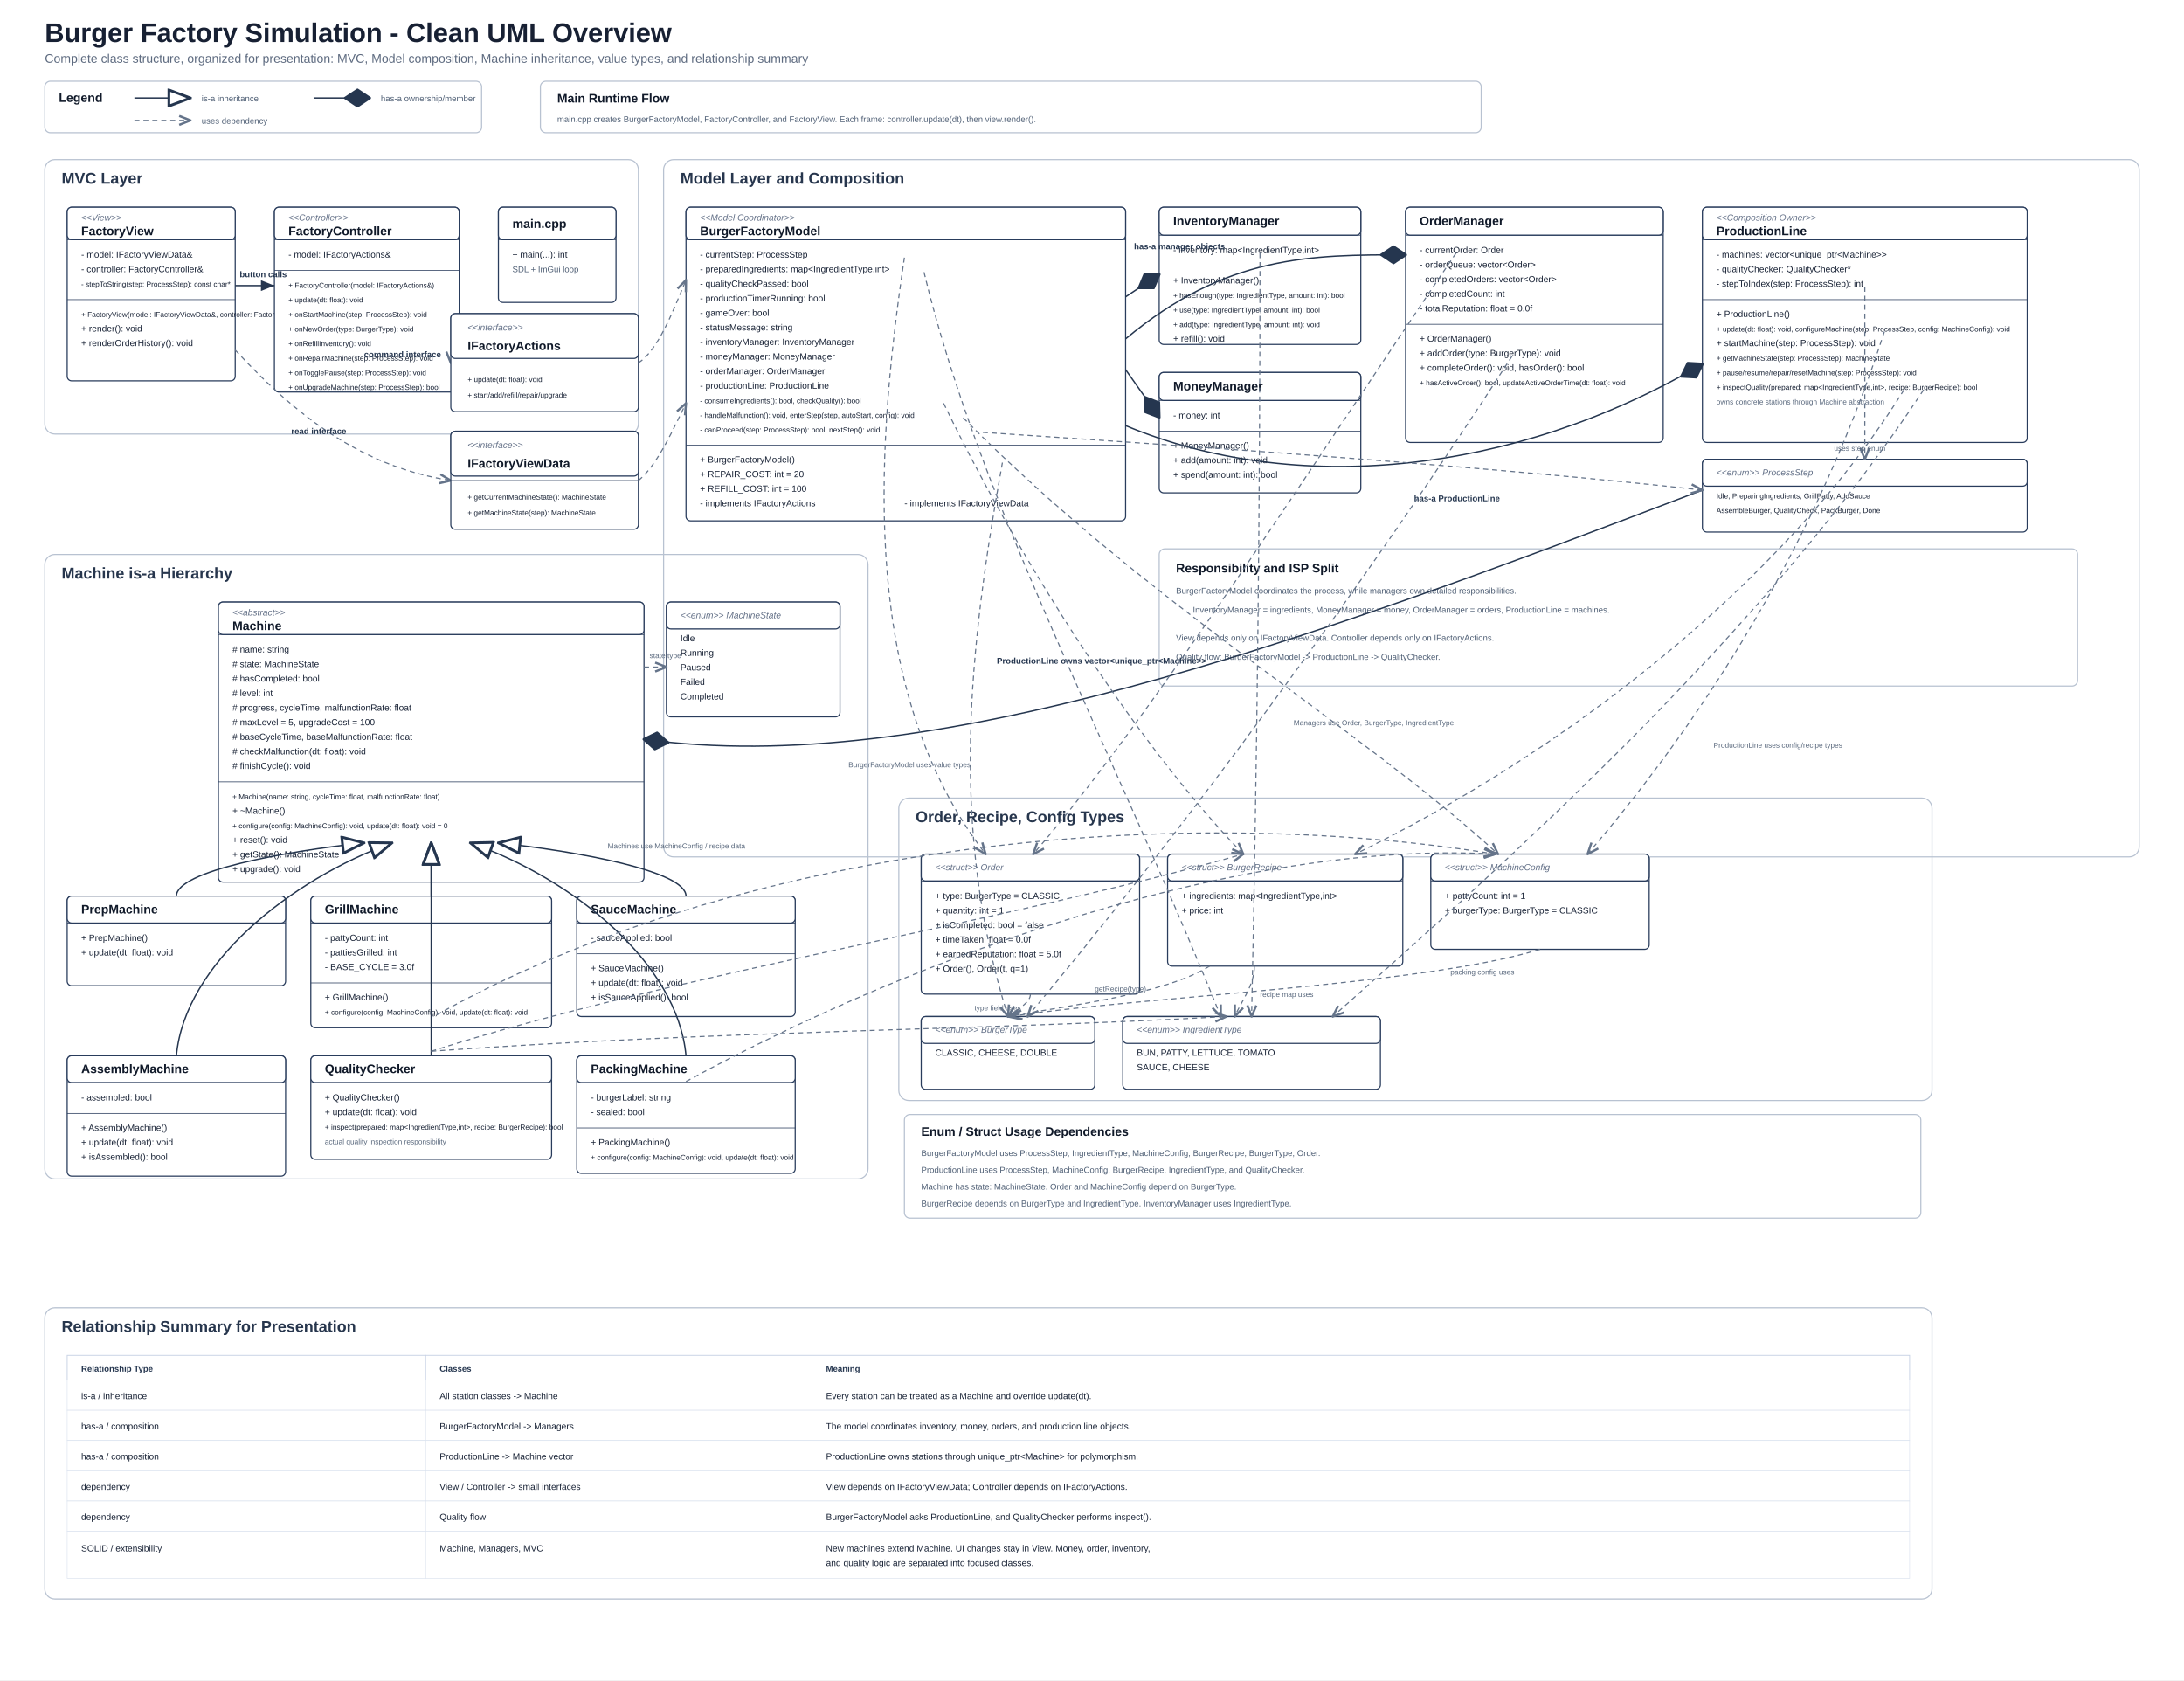
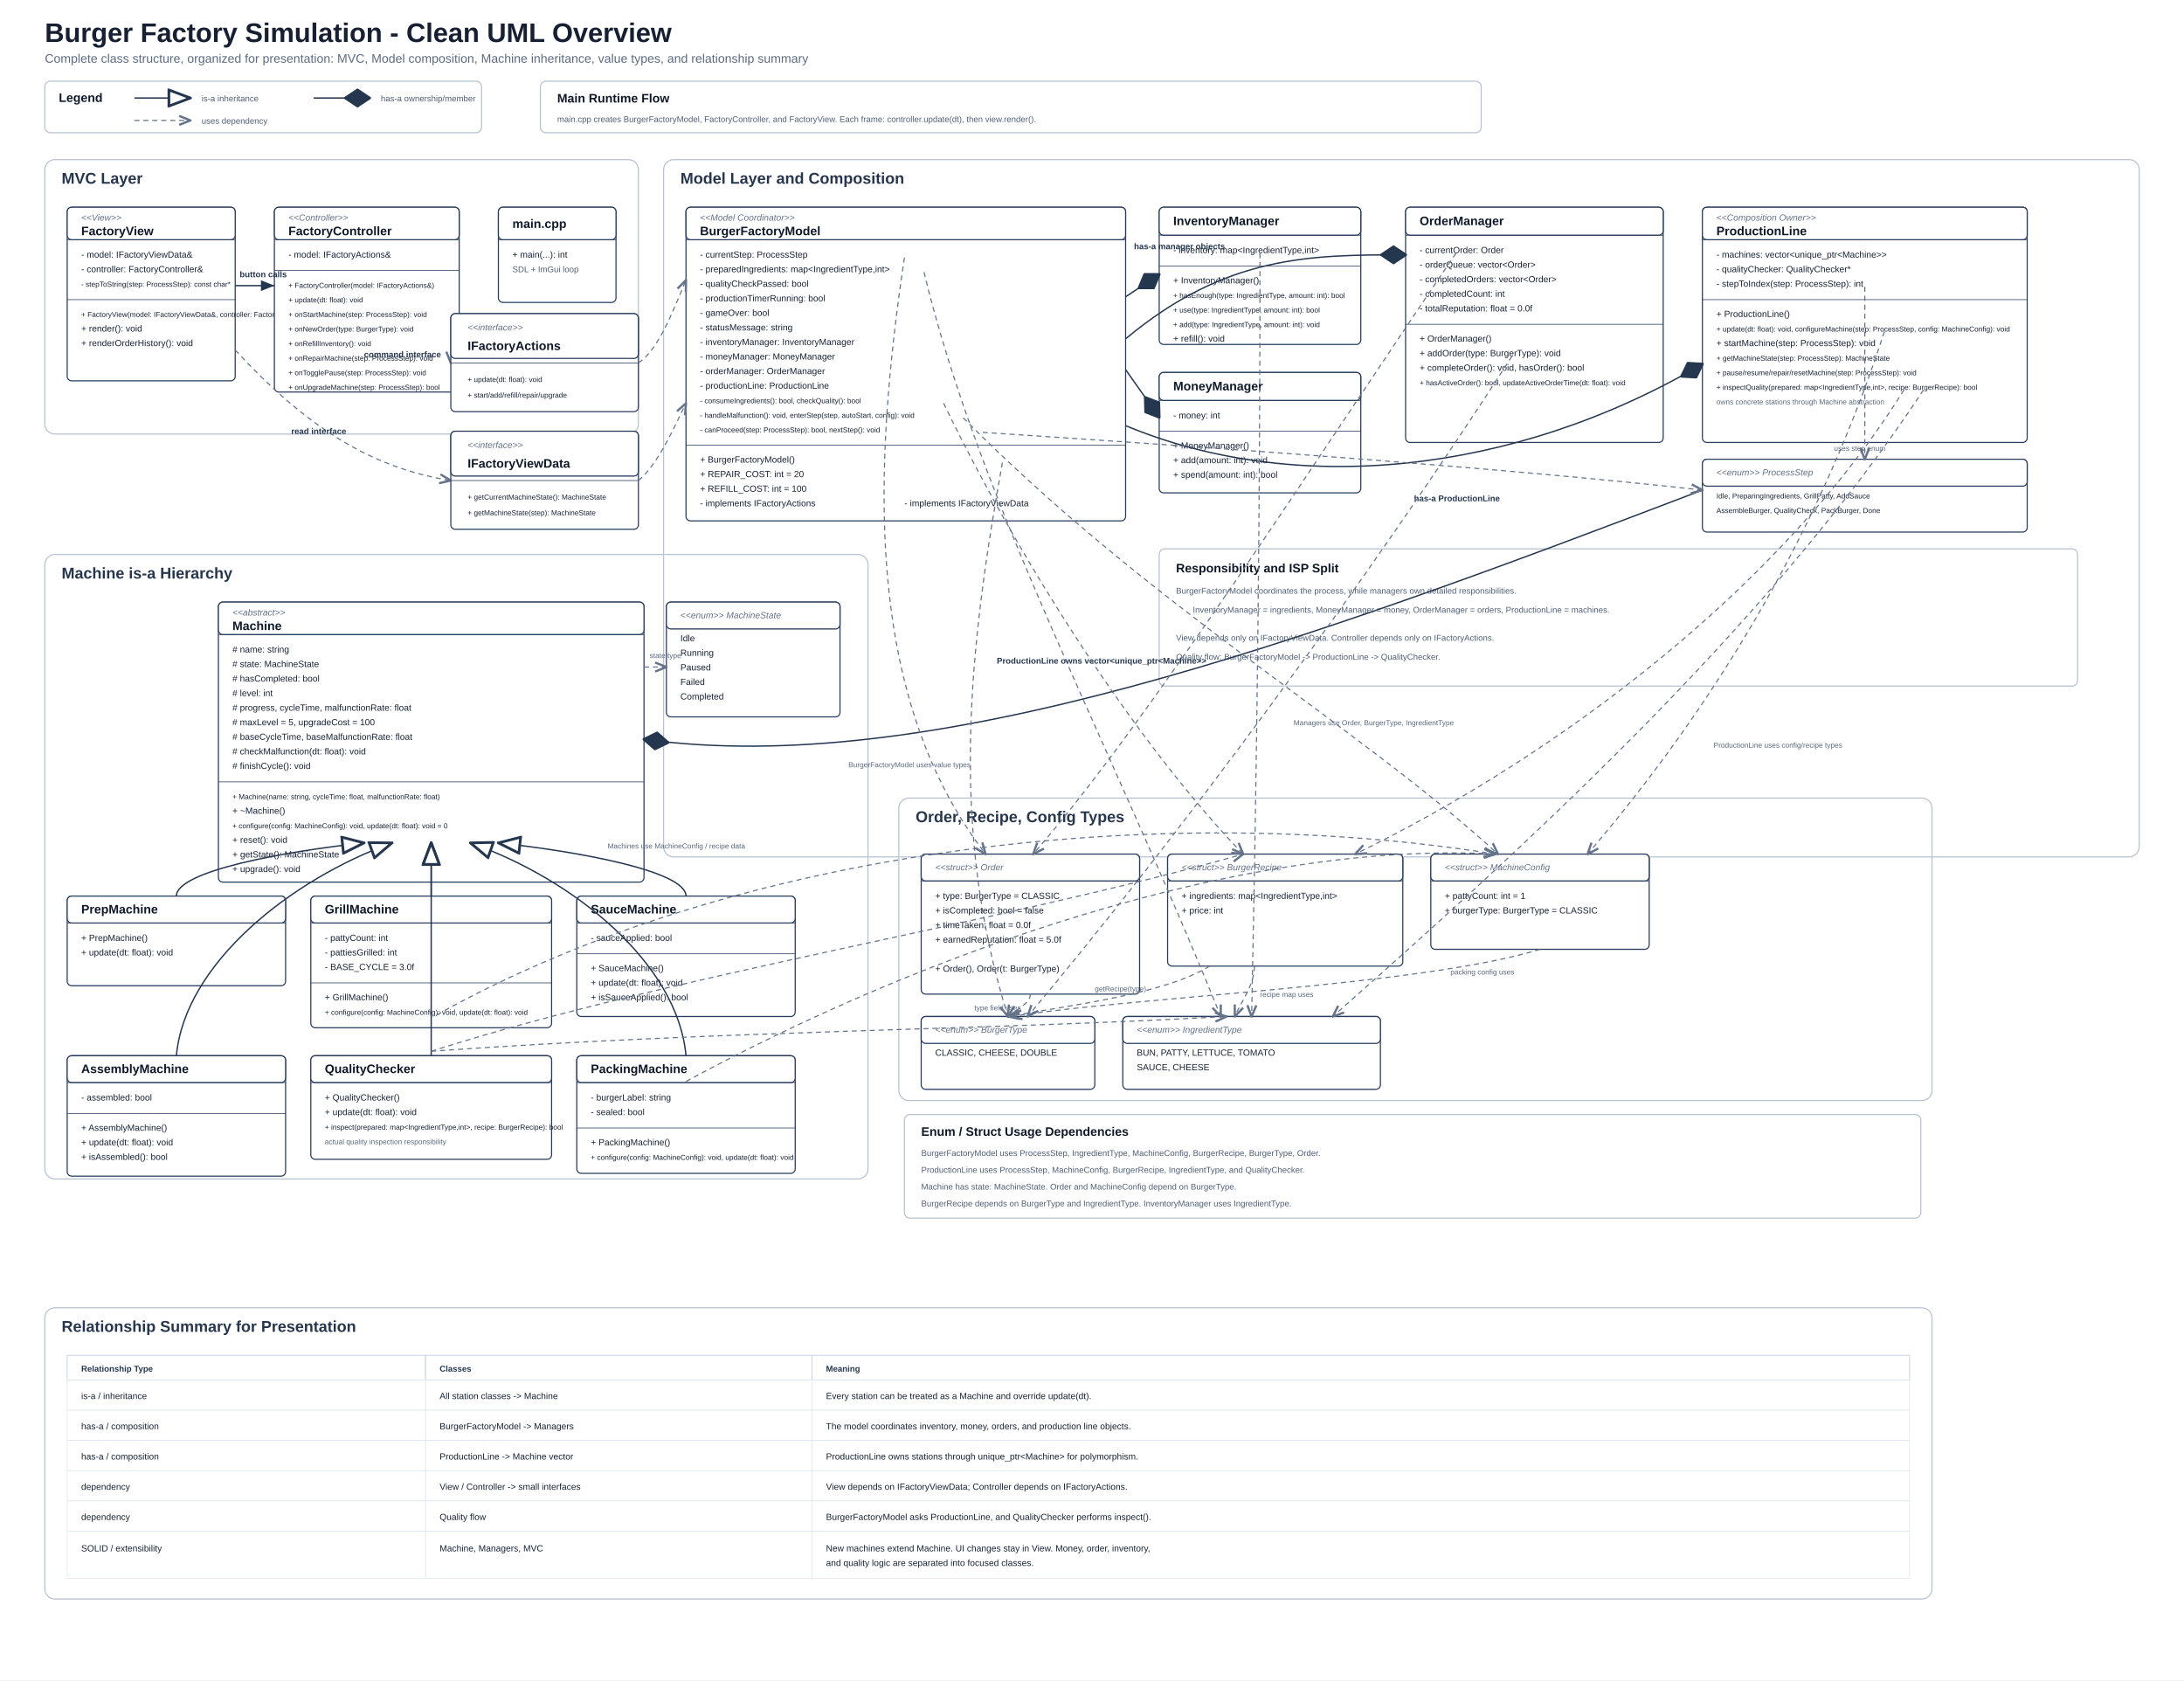
<svg xmlns="http://www.w3.org/2000/svg" width="3900" height="3000" viewBox="0 0 3900 3000">
  <defs>
    <style>
      text { font-family: Arial, Helvetica, sans-serif; fill: #172033; }
      .title { font-size: 48px; font-weight: 700; }
      .subtitle { font-size: 22px; fill: #5d6a7f; }
      .package-title { font-size: 28px; font-weight: 700; fill: #27364d; }
      .class-name { font-size: 22px; font-weight: 700; fill: #101929; }
      .stereo { font-size: 16px; font-style: italic; fill: #637087; }
      .member { font-size: 16px; fill: #182235; }
      .member-tight { font-size: 13px; fill: #182235; }
      .small { font-size: 15px; fill: #4e5e74; }
      .tiny { font-size: 13px; fill: #58677c; }
      .package { fill: none; stroke: #b8c2d1; stroke-width: 2; rx: 18; }
      .package-model { fill: none; }
      .package-machine { fill: none; }
      .package-value { fill: none; }
      .box { fill: #ffffff; stroke: #293c5c; stroke-width: 2; rx: 8; }
      .head { stroke: #293c5c; stroke-width: 2; rx: 8; }
      .head-mvc { fill: #ffffff; }
      .head-model { fill: #ffffff; }
      .head-machine { fill: #ffffff; }
      .head-value { fill: #ffffff; }
      .head-struct { fill: #ffffff; }
      .line { stroke: #293c5c; stroke-width: 1.2; }
      .arrow { stroke: #25364f; stroke-width: 2.4; fill: none; }
      .dep { stroke: #65748a; stroke-width: 2; fill: none; stroke-dasharray: 9 7; }
      .label { font-size: 15px; font-weight: 700; fill: #25364f; }
      .note { fill: #ffffff; stroke: #b8c2d1; stroke-width: 2; rx: 10; }
      .table-head { fill: #ffffff; stroke: #c8d3e5; stroke-width: 1.5; }
      .table-row { fill: #ffffff; stroke: #d9e1ee; stroke-width: 1; }
    </style>
    <marker id="arrow" viewBox="0 0 12 10" refX="11" refY="5" markerWidth="12" markerHeight="10" orient="auto">
      <path d="M 1 1 L 11 5 L 1 9 Z" fill="#25364f" />
    </marker>
    <marker id="depArrow" viewBox="0 0 12 10" refX="11" refY="5" markerWidth="12" markerHeight="10" orient="auto">
      <path d="M 1 1 L 11 5 L 1 9" fill="none" stroke="#65748a" stroke-width="2" />
    </marker>
    <marker id="inherit" viewBox="0 0 18 14" refX="17" refY="7" markerWidth="18" markerHeight="14" orient="auto">
      <path d="M 17 7 L 1 1 L 1 13 Z" fill="#ffffff" stroke="#25364f" stroke-width="2" />
    </marker>
    <marker id="diamond" viewBox="0 0 20 14" refX="19" refY="7" markerWidth="20" markerHeight="14" orient="auto">
      <path d="M 1 7 L 10 1 L 19 7 L 10 13 Z" fill="#25364f" stroke="#25364f" stroke-width="2" />
    </marker>
  </defs>
  <rect x="0" y="0" width="3900" height="3000" fill="#ffffff" />
  <text x="80" y="75" class="title">Burger Factory Simulation - Clean UML Overview</text>
  <text x="80" y="112" class="subtitle">Complete class structure, organized for presentation: MVC, Model composition, Machine inheritance, value types, and relationship summary</text>
  <rect x="80" y="145" width="780" height="92" class="note" />
  <text x="105" y="182" class="class-name">Legend</text>
  <line x1="240" y1="175" x2="340" y2="175" class="arrow" marker-end="url(#inherit)" />
  <text x="360" y="181" class="small">is-a inheritance</text>
  <line x1="560" y1="175" x2="660" y2="175" class="arrow" marker-end="url(#diamond)" />
  <text x="680" y="181" class="small">has-a ownership/member</text>
  <line x1="240" y1="215" x2="340" y2="215" class="dep" marker-end="url(#depArrow)" />
  <text x="360" y="221" class="small">uses dependency</text>
  <rect x="965" y="145" width="1680" height="92" class="note" />
  <text x="995" y="183" class="class-name">Main Runtime Flow</text>
  <text x="995" y="218" class="small">main.cpp creates BurgerFactoryModel, FactoryController, and FactoryView. Each frame: controller.update(dt), then view.render().</text>
  <rect x="80" y="285" width="1060" height="490" class="package" />
  <text x="110" y="328" class="package-title">MVC Layer</text>
  <g id="FactoryView">
    <rect x="120" y="370" width="300" height="310" class="box" />
    <rect x="120" y="370" width="300" height="58" class="head head-mvc" />
    <text x="145" y="394" class="stereo">&lt;&lt;View&gt;&gt;</text>
    <text x="145" y="420" class="class-name">FactoryView</text>
    <line x1="120" y1="428" x2="420" y2="428" class="line" />
    <text x="145" y="460" class="member">- model: IFactoryViewData&amp;</text>
    <text x="145" y="486" class="member">- controller: FactoryController&amp;</text>
    <text x="145" y="512" class="member-tight">- stepToString(step: ProcessStep): const char*</text>
    <line x1="120" y1="535" x2="420" y2="535" class="line" />
    <text x="145" y="566" class="member-tight">+ FactoryView(model: IFactoryViewData&amp;, controller: FactoryController&amp;)</text>
    <text x="145" y="592" class="member">+ render(): void</text>
    <text x="145" y="618" class="member">+ renderOrderHistory(): void</text>
  </g>
  <g id="FactoryController">
    <rect x="490" y="370" width="330" height="330" class="box" />
    <rect x="490" y="370" width="330" height="58" class="head head-mvc" />
    <text x="515" y="394" class="stereo">&lt;&lt;Controller&gt;&gt;</text>
    <text x="515" y="420" class="class-name">FactoryController</text>
    <line x1="490" y1="428" x2="820" y2="428" class="line" />
    <text x="515" y="460" class="member">- model: IFactoryActions&amp;</text>
    <line x1="490" y1="483" x2="820" y2="483" class="line" />
    <text x="515" y="514" class="member-tight">+ FactoryController(model: IFactoryActions&amp;)</text>
    <text x="515" y="540" class="member-tight">+ update(dt: float): void</text>
    <text x="515" y="566" class="member-tight">+ onStartMachine(step: ProcessStep): void</text>
    <text x="515" y="592" class="member-tight">+ onNewOrder(type: BurgerType): void</text>
    <text x="515" y="618" class="member-tight">+ onRefillInventory(): void</text>
    <text x="515" y="644" class="member-tight">+ onRepairMachine(step: ProcessStep): void</text>
    <text x="515" y="670" class="member-tight">+ onTogglePause(step: ProcessStep): void</text>
    <text x="515" y="696" class="member-tight">+ onUpgradeMachine(step: ProcessStep): bool</text>
  </g>
  <g id="MainCpp">
    <rect x="890" y="370" width="210" height="170" class="box" />
    <rect x="890" y="370" width="210" height="58" class="head head-mvc" />
    <text x="915" y="407" class="class-name">main.cpp</text>
    <line x1="890" y1="428" x2="1100" y2="428" class="line" />
    <text x="915" y="460" class="member">+ main(...): int</text>
    <text x="915" y="486" class="small">SDL + ImGui loop</text>
  </g>
  <path d="M 420 510 L 490 510" class="arrow" marker-end="url(#arrow)" />
  <text x="428" y="495" class="label">button calls</text>
  <path d="M 420 625 C 545 760 660 835 805 858" class="dep" marker-end="url(#depArrow)" />
  <text x="520" y="775" class="label">read interface</text>
  <path d="M 820 610 C 835 625 805 635 805 648" class="dep" marker-end="url(#depArrow)" />
  <text x="650" y="638" class="label">command interface</text>
  <g id="FactoryInterfaces">
    <rect x="805" y="560" width="335" height="175" class="box" />
    <rect x="805" y="560" width="335" height="80" class="head head-model" />
    <text x="835" y="590" class="stereo">&lt;&lt;interface&gt;&gt;</text>
    <text x="835" y="625" class="class-name">IFactoryActions</text>
    <line x1="805" y1="648" x2="1140" y2="648" class="line" />
    <text x="835" y="682" class="member-tight">+ update(dt: float): void</text>
    <text x="835" y="710" class="member-tight">+ start/add/refill/repair/upgrade</text>
    <rect x="805" y="770" width="335" height="175" class="box" />
    <rect x="805" y="770" width="335" height="80" class="head head-model" />
    <text x="835" y="800" class="stereo">&lt;&lt;interface&gt;&gt;</text>
    <text x="835" y="835" class="class-name">IFactoryViewData</text>
    <line x1="805" y1="858" x2="1140" y2="858" class="line" />
    <text x="835" y="892" class="member-tight">+ getCurrentMachineState(): MachineState</text>
    <text x="835" y="920" class="member-tight">+ getMachineState(step): MachineState</text>
  </g>
  <rect x="1185" y="285" width="2635" height="1245" class="package package-model" />
  <text x="1215" y="328" class="package-title">Model Layer and Composition</text>
  <g id="BurgerFactoryModel">
    <rect x="1225" y="370" width="785" height="560" class="box" />
    <rect x="1225" y="370" width="785" height="58" class="head head-model" />
    <text x="1250" y="394" class="stereo">&lt;&lt;Model Coordinator&gt;&gt;</text>
    <text x="1250" y="420" class="class-name">BurgerFactoryModel</text>
    <line x1="1225" y1="428" x2="2010" y2="428" class="line" />
    <text x="1250" y="460" class="member">- currentStep: ProcessStep</text>
    <text x="1250" y="486" class="member">- preparedIngredients: map&lt;IngredientType,int&gt;</text>
    <text x="1250" y="512" class="member">- qualityCheckPassed: bool</text>
    <text x="1250" y="538" class="member">- productionTimerRunning: bool</text>
    <text x="1250" y="564" class="member">- gameOver: bool</text>
    <text x="1250" y="590" class="member">- statusMessage: string</text>
    <text x="1250" y="616" class="member">- inventoryManager: InventoryManager</text>
    <text x="1250" y="642" class="member">- moneyManager: MoneyManager</text>
    <text x="1250" y="668" class="member">- orderManager: OrderManager</text>
    <text x="1250" y="694" class="member">- productionLine: ProductionLine</text>
    <text x="1250" y="720" class="member-tight">- consumeIngredients(): bool, checkQuality(): bool</text>
    <text x="1250" y="746" class="member-tight">- handleMalfunction(): void, enterStep(step, autoStart, config): void</text>
    <text x="1250" y="772" class="member-tight">- canProceed(step: ProcessStep): bool, nextStep(): void</text>
    <line x1="1225" y1="795" x2="2010" y2="795" class="line" />
    <text x="1250" y="826" class="member">+ BurgerFactoryModel()</text>
    <text x="1250" y="852" class="member">+ REPAIR_COST: int = 20</text>
    <text x="1250" y="878" class="member">+ REFILL_COST: int = 100</text>
    <text x="1250" y="904" class="member">- implements IFactoryActions</text>
    <text x="1615" y="904" class="member">- implements IFactoryViewData</text>
  </g>
  <path d="M 1140 648 C 1175 625 1200 560 1225 500" class="dep" marker-end="url(#depArrow)" />
  <path d="M 1140 858 C 1175 830 1205 760 1225 720" class="dep" marker-end="url(#depArrow)" />
  <g id="Managers">
    <rect x="2070" y="370" width="360" height="245" class="box" />
    <rect x="2070" y="370" width="360" height="50" class="head head-model" />
    <text x="2095" y="402" class="class-name">InventoryManager</text>
    <line x1="2070" y1="420" x2="2430" y2="420" class="line" />
    <text x="2095" y="452" class="member">- inventory: map&lt;IngredientType,int&gt;</text>
    <line x1="2070" y1="475" x2="2430" y2="475" class="line" />
    <text x="2095" y="506" class="member">+ InventoryManager()</text>
    <text x="2095" y="532" class="member-tight">+ hasEnough(type: IngredientType, amount: int): bool</text>
    <text x="2095" y="558" class="member-tight">+ use(type: IngredientType, amount: int): bool</text>
    <text x="2095" y="584" class="member-tight">+ add(type: IngredientType, amount: int): void</text>
    <text x="2095" y="610" class="member">+ refill(): void</text>
    <rect x="2070" y="665" width="360" height="215" class="box" />
    <rect x="2070" y="665" width="360" height="50" class="head head-model" />
    <text x="2095" y="697" class="class-name">MoneyManager</text>
    <line x1="2070" y1="715" x2="2430" y2="715" class="line" />
    <text x="2095" y="747" class="member">- money: int</text>
    <line x1="2070" y1="770" x2="2430" y2="770" class="line" />
    <text x="2095" y="801" class="member">+ MoneyManager()</text>
    <text x="2095" y="827" class="member">+ add(amount: int): void</text>
    <text x="2095" y="853" class="member">+ spend(amount: int): bool</text>
  </g>
  <g id="OrderManager">
    <rect x="2510" y="370" width="460" height="420" class="box" />
    <rect x="2510" y="370" width="460" height="50" class="head head-model" />
    <text x="2535" y="402" class="class-name">OrderManager</text>
    <line x1="2510" y1="420" x2="2970" y2="420" class="line" />
    <text x="2535" y="452" class="member">- currentOrder: Order</text>
    <text x="2535" y="478" class="member">- orderQueue: vector&lt;Order&gt;</text>
    <text x="2535" y="504" class="member">- completedOrders: vector&lt;Order&gt;</text>
    <text x="2535" y="530" class="member">- completedCount: int</text>
    <text x="2535" y="556" class="member">- totalReputation: float = 0.0f</text>
    <line x1="2510" y1="579" x2="2970" y2="579" class="line" />
    <text x="2535" y="610" class="member">+ OrderManager()</text>
    <text x="2535" y="636" class="member">+ addOrder(type: BurgerType): void</text>
    <text x="2535" y="662" class="member">+ completeOrder(): void, hasOrder(): bool</text>
    <text x="2535" y="688" class="member-tight">+ hasActiveOrder(): bool, updateActiveOrderTime(dt: float): void</text>
  </g>
  <g id="ProductionLine">
    <rect x="3040" y="370" width="580" height="420" class="box" />
    <rect x="3040" y="370" width="580" height="58" class="head head-model" />
    <text x="3065" y="394" class="stereo">&lt;&lt;Composition Owner&gt;&gt;</text>
    <text x="3065" y="420" class="class-name">ProductionLine</text>
    <line x1="3040" y1="428" x2="3620" y2="428" class="line" />
    <text x="3065" y="460" class="member">- machines: vector&lt;unique_ptr&lt;Machine&gt;&gt;</text>
    <text x="3065" y="486" class="member">- qualityChecker: QualityChecker*</text>
    <text x="3065" y="512" class="member">- stepToIndex(step: ProcessStep): int</text>
    <line x1="3040" y1="535" x2="3620" y2="535" class="line" />
    <text x="3065" y="566" class="member">+ ProductionLine()</text>
    <text x="3065" y="592" class="member-tight">+ update(dt: float): void, configureMachine(step: ProcessStep, config: MachineConfig): void</text>
    <text x="3065" y="618" class="member">+ startMachine(step: ProcessStep): void</text>
    <text x="3065" y="644" class="member-tight">+ getMachineState(step: ProcessStep): MachineState</text>
    <text x="3065" y="670" class="member-tight">+ pause/resume/repair/resetMachine(step: ProcessStep): void</text>
    <text x="3065" y="696" class="member-tight">+ inspectQuality(prepared: map&lt;IngredientType,int&gt;, recipe: BurgerRecipe): bool</text>
    <text x="3065" y="722" class="tiny">owns concrete stations through Machine abstraction</text>
  </g>
  <g id="ProcessStepNearProductionLine">
    <rect x="3040" y="820" width="580" height="130" class="box" />
    <rect x="3040" y="820" width="580" height="48" class="head head-value" />
    <text x="3065" y="849" class="stereo">&lt;&lt;enum&gt;&gt; ProcessStep</text>
    <text x="3065" y="890" class="member-tight">Idle, PreparingIngredients, GrillPatty, AddSauce</text>
    <text x="3065" y="916" class="member-tight">AssembleBurger, QualityCheck, PackBurger, Done</text>
  </g>
  <path d="M 2010 530 L 2070 490" class="arrow" marker-end="url(#diamond)" />
  <path d="M 2010 660 L 2070 745" class="arrow" marker-end="url(#diamond)" />
  <path d="M 2010 605 C 2190 455 2340 455 2510 455" class="arrow" marker-end="url(#diamond)" />
  <path d="M 2010 760 C 2310 885 2700 850 3040 650" class="arrow" marker-end="url(#diamond)" />
  <text x="2025" y="445" class="label">has-a manager objects</text>
  <text x="2525" y="895" class="label">has-a ProductionLine</text>
  <rect x="2070" y="980" width="1640" height="245" class="note" />
  <text x="2100" y="1022" class="class-name">Responsibility and ISP Split</text>
  <text x="2100" y="1060" class="small">BurgerFactoryModel coordinates the process, while managers own detailed responsibilities.</text>
  <text x="2130" y="1094" class="small">InventoryManager = ingredients, MoneyManager = money, OrderManager = orders, ProductionLine = machines.</text>
  <text x="2100" y="1144" class="small">View depends only on IFactoryViewData. Controller depends only on IFactoryActions.</text>
  <text x="2100" y="1178" class="small">Quality flow: BurgerFactoryModel -&gt; ProductionLine -&gt; QualityChecker.</text>
  <g id="MachineHierarchyGroup" transform="translate(0,140)">
    <rect x="80" y="850" width="1470" height="1115" class="package package-machine" />
    <text x="110" y="893" class="package-title">Machine is-a Hierarchy</text>
    <g id="Machine">
      <rect x="390" y="935" width="760" height="500" class="box" />
      <rect x="390" y="935" width="760" height="58" class="head head-machine" />
      <text x="415" y="959" class="stereo">&lt;&lt;abstract&gt;&gt;</text>
      <text x="415" y="985" class="class-name">Machine</text>
      <line x1="390" y1="993" x2="1150" y2="993" class="line" />
      <text x="415" y="1025" class="member"># name: string</text>
      <text x="415" y="1051" class="member"># state: MachineState</text>
      <text x="415" y="1077" class="member"># hasCompleted: bool</text>
      <text x="415" y="1103" class="member"># level: int</text>
      <text x="415" y="1129" class="member"># progress, cycleTime, malfunctionRate: float</text>
      <text x="415" y="1155" class="member"># maxLevel = 5, upgradeCost = 100</text>
      <text x="415" y="1181" class="member"># baseCycleTime, baseMalfunctionRate: float</text>
      <text x="415" y="1207" class="member"># checkMalfunction(dt: float): void</text>
      <text x="415" y="1233" class="member"># finishCycle(): void</text>
      <line x1="390" y1="1256" x2="1150" y2="1256" class="line" />
      <text x="415" y="1287" class="member-tight">+ Machine(name: string, cycleTime: float, malfunctionRate: float)</text>
      <text x="415" y="1313" class="member">+ ~Machine()</text>
      <text x="415" y="1339" class="member-tight">+ configure(config: MachineConfig): void, update(dt: float): void = 0</text>
      <text x="415" y="1365" class="member">+ reset(): void</text>
      <text x="415" y="1391" class="member">+ getState(): MachineState</text>
      <text x="415" y="1417" class="member">+ upgrade(): void</text>
    </g>
    <g id="MachineStateNearMachine">
      <rect x="1190" y="935" width="310" height="205" class="box" />
      <rect x="1190" y="935" width="310" height="48" class="head head-value" />
      <text x="1215" y="964" class="stereo">&lt;&lt;enum&gt;&gt; MachineState</text>
      <text x="1215" y="1005" class="member">Idle</text>
      <text x="1215" y="1031" class="member">Running</text>
      <text x="1215" y="1057" class="member">Paused</text>
      <text x="1215" y="1083" class="member">Failed</text>
      <text x="1215" y="1109" class="member">Completed</text>
    </g>
    <path d="M 1150 1051 L 1190 1051" class="dep" marker-end="url(#depArrow)" />
    <text x="1160" y="1035" class="tiny">state type</text>
    <g id="MachineChildren">
      <rect x="120" y="1460" width="390" height="160" class="box" />
      <rect x="120" y="1460" width="390" height="48" class="head head-machine" />
      <text x="145" y="1491" class="class-name">PrepMachine</text>
      <line x1="120" y1="1508" x2="510" y2="1508" class="line" />
      <text x="145" y="1540" class="member">+ PrepMachine()</text>
      <text x="145" y="1566" class="member">+ update(dt: float): void</text>
      <rect x="555" y="1460" width="430" height="235" class="box" />
      <rect x="555" y="1460" width="430" height="48" class="head head-machine" />
      <text x="580" y="1491" class="class-name">GrillMachine</text>
      <line x1="555" y1="1508" x2="985" y2="1508" class="line" />
      <text x="580" y="1540" class="member">- pattyCount: int</text>
      <text x="580" y="1566" class="member">- pattiesGrilled: int</text>
      <text x="580" y="1592" class="member">- BASE_CYCLE = 3.0f</text>
      <line x1="555" y1="1615" x2="985" y2="1615" class="line" />
      <text x="580" y="1646" class="member">+ GrillMachine()</text>
      <text x="580" y="1672" class="member-tight">+ configure(config: MachineConfig): void, update(dt: float): void</text>
      <rect x="1030" y="1460" width="390" height="215" class="box" />
      <rect x="1030" y="1460" width="390" height="48" class="head head-machine" />
      <text x="1055" y="1491" class="class-name">SauceMachine</text>
      <line x1="1030" y1="1508" x2="1420" y2="1508" class="line" />
      <text x="1055" y="1540" class="member">- sauceApplied: bool</text>
      <line x1="1030" y1="1563" x2="1420" y2="1563" class="line" />
      <text x="1055" y="1594" class="member">+ SauceMachine()</text>
      <text x="1055" y="1620" class="member">+ update(dt: float): void</text>
      <text x="1055" y="1646" class="member">+ isSauceApplied(): bool</text>
      <rect x="120" y="1745" width="390" height="215" class="box" />
      <rect x="120" y="1745" width="390" height="48" class="head head-machine" />
      <text x="145" y="1776" class="class-name">AssemblyMachine</text>
      <line x1="120" y1="1793" x2="510" y2="1793" class="line" />
      <text x="145" y="1825" class="member">- assembled: bool</text>
      <line x1="120" y1="1848" x2="510" y2="1848" class="line" />
      <text x="145" y="1879" class="member">+ AssemblyMachine()</text>
      <text x="145" y="1905" class="member">+ update(dt: float): void</text>
      <text x="145" y="1931" class="member">+ isAssembled(): bool</text>
      <rect x="555" y="1745" width="430" height="185" class="box" />
      <rect x="555" y="1745" width="430" height="48" class="head head-machine" />
      <text x="580" y="1776" class="class-name">QualityChecker</text>
      <line x1="555" y1="1793" x2="985" y2="1793" class="line" />
      <text x="580" y="1825" class="member">+ QualityChecker()</text>
      <text x="580" y="1851" class="member">+ update(dt: float): void</text>
      <text x="580" y="1877" class="member-tight">+ inspect(prepared: map&lt;IngredientType,int&gt;, recipe: BurgerRecipe): bool</text>
      <text x="580" y="1903" class="tiny">actual quality inspection responsibility</text>
      <rect x="1030" y="1745" width="390" height="210" class="box" />
      <rect x="1030" y="1745" width="390" height="48" class="head head-machine" />
      <text x="1055" y="1776" class="class-name">PackingMachine</text>
      <line x1="1030" y1="1793" x2="1420" y2="1793" class="line" />
      <text x="1055" y="1825" class="member">- burgerLabel: string</text>
      <text x="1055" y="1851" class="member">- sealed: bool</text>
      <line x1="1030" y1="1874" x2="1420" y2="1874" class="line" />
      <text x="1055" y="1905" class="member">+ PackingMachine()</text>
      <text x="1055" y="1931" class="member-tight">+ configure(config: MachineConfig): void, update(dt: float): void</text>
    </g>
    <path d="M 315 1460 C 315 1415 510 1380 650 1365" class="arrow" marker-end="url(#inherit)" />
    <path d="M 770 1460 C 770 1425 770 1400 770 1365" class="arrow" marker-end="url(#inherit)" />
    <path d="M 1225 1460 C 1225 1415 1030 1380 890 1365" class="arrow" marker-end="url(#inherit)" />
    <path d="M 315 1745 C 330 1580 520 1430 700 1365" class="arrow" marker-end="url(#inherit)" />
    <path d="M 770 1745 C 770 1605 770 1500 770 1365" class="arrow" marker-end="url(#inherit)" />
    <path d="M 1225 1745 C 1210 1580 1025 1430 840 1365" class="arrow" marker-end="url(#inherit)" />
    <path d="M 3040 735 C 2320 1010 1660 1250 1150 1180" class="arrow" marker-end="url(#diamond)" />
    <text x="1780" y="1045" class="label">ProductionLine owns vector&lt;unique_ptr&lt;Machine&gt;&gt;</text>
  </g>
  <rect x="1605" y="1425" width="1845" height="540" class="package package-value" />
  <text x="1635" y="1468" class="package-title">Order, Recipe, Config Types</text>
  <g id="Structs">
    <rect x="1645" y="1525" width="390" height="250" class="box" />
    <rect x="1645" y="1525" width="390" height="48" class="head head-struct" />
    <text x="1670" y="1554" class="stereo">&lt;&lt;struct&gt;&gt; Order</text>
    <line x1="1645" y1="1573" x2="2035" y2="1573" class="line" />
    <text x="1670" y="1605" class="member">+ type: BurgerType = CLASSIC</text>
-     <text x="1670" y="1631" class="member">+ quantity: int = 1</text>
-     <text x="1670" y="1657" class="member">+ isCompleted: bool = false</text>
-     <text x="1670" y="1683" class="member">+ timeTaken: float = 0.0f</text>
-     <text x="1670" y="1709" class="member">+ earnedReputation: float = 5.0f</text>
-     <text x="1670" y="1735" class="member">+ Order(), Order(t, q=1)</text>
+     <text x="1670" y="1631" class="member">+ isCompleted: bool = false</text>
+     <text x="1670" y="1657" class="member">+ timeTaken: float = 0.0f</text>
+     <text x="1670" y="1683" class="member">+ earnedReputation: float = 5.0f</text>
+     <text x="1670" y="1735" class="member">+ Order(), Order(t: BurgerType)</text>
    <rect x="2085" y="1525" width="420" height="200" class="box" />
    <rect x="2085" y="1525" width="420" height="48" class="head head-struct" />
    <text x="2110" y="1554" class="stereo">&lt;&lt;struct&gt;&gt; BurgerRecipe</text>
    <line x1="2085" y1="1573" x2="2505" y2="1573" class="line" />
    <text x="2110" y="1605" class="member">+ ingredients: map&lt;IngredientType,int&gt;</text>
    <text x="2110" y="1631" class="member">+ price: int</text>
    <rect x="2555" y="1525" width="390" height="170" class="box" />
    <rect x="2555" y="1525" width="390" height="48" class="head head-struct" />
    <text x="2580" y="1554" class="stereo">&lt;&lt;struct&gt;&gt; MachineConfig</text>
    <line x1="2555" y1="1573" x2="2945" y2="1573" class="line" />
    <text x="2580" y="1605" class="member">+ pattyCount: int = 1</text>
    <text x="2580" y="1631" class="member">+ burgerType: BurgerType = CLASSIC</text>
  </g>
  <g id="Enums">
    <rect x="1645" y="1815" width="310" height="130" class="box" />
    <rect x="1645" y="1815" width="310" height="48" class="head head-value" />
    <text x="1670" y="1844" class="stereo">&lt;&lt;enum&gt;&gt; BurgerType</text>
    <text x="1670" y="1885" class="member">CLASSIC, CHEESE, DOUBLE</text>
    <rect x="2005" y="1815" width="460" height="130" class="box" />
    <rect x="2005" y="1815" width="460" height="48" class="head head-value" />
    <text x="2030" y="1844" class="stereo">&lt;&lt;enum&gt;&gt; IngredientType</text>
    <text x="2030" y="1885" class="member">BUN, PATTY, LETTUCE, TOMATO</text>
    <text x="2030" y="1911" class="member">SAUCE, CHEESE</text>
  </g>
  <path d="M 1840 1775 C 1840 1790 1820 1800 1800 1815" class="dep" marker-end="url(#depArrow)" />
  <text x="1740" y="1804" class="tiny">type field uses</text>
  <path d="M 2240 1725 C 2240 1760 2215 1790 2205 1815" class="dep" marker-end="url(#depArrow)" />
  <text x="2250" y="1780" class="tiny">recipe map uses</text>
  <path d="M 2160 1725 C 2080 1775 1910 1795 1800 1815" class="dep" marker-end="url(#depArrow)" />
  <text x="1955" y="1770" class="tiny">getRecipe(type)</text>
  <path d="M 2750 1695 C 2540 1760 2025 1780 1805 1815" class="dep" marker-end="url(#depArrow)" />
  <text x="2590" y="1740" class="tiny">packing config uses</text>
  <g id="EnumStructDependencyLines">
    <path d="M 1615 460 C 1560 830 1540 1240 1760 1525" class="dep" marker-end="url(#depArrow)" />
    <path d="M 1650 486 C 1750 900 1980 1320 2180 1815" class="dep" marker-end="url(#depArrow)" />
    <path d="M 1685 720 C 1840 1040 2050 1350 2220 1525" class="dep" marker-end="url(#depArrow)" />
    <path d="M 1720 746 C 2050 1080 2430 1300 2675 1525" class="dep" marker-end="url(#depArrow)" />
    <path d="M 1755 772 C 2180 800 2680 835 3040 875" class="dep" marker-end="url(#depArrow)" />
    <path d="M 1790 826 C 1730 1160 1695 1480 1800 1815" class="dep" marker-end="url(#depArrow)" />
    <text x="1515" y="1370" class="tiny">BurgerFactoryModel uses value types</text>
    <path d="M 2250 452 C 2250 900 2245 1350 2235 1815" class="dep" marker-end="url(#depArrow)" />
    <path d="M 2600 452 C 2350 820 2050 1290 1845 1525" class="dep" marker-end="url(#depArrow)" />
    <path d="M 2700 636 C 2440 1040 2100 1500 1835 1815" class="dep" marker-end="url(#depArrow)" />
    <text x="2310" y="1295" class="tiny">Managers use Order, BurgerType, IngredientType</text>
    <path d="M 3330 512 L 3330 820" class="dep" marker-end="url(#depArrow)" />
    <path d="M 3365 592 C 3230 1010 3010 1320 2835 1525" class="dep" marker-end="url(#depArrow)" />
    <path d="M 3400 696 C 3180 1050 2780 1350 2420 1525" class="dep" marker-end="url(#depArrow)" />
    <path d="M 3435 696 C 3150 1130 2690 1540 2380 1815" class="dep" marker-end="url(#depArrow)" />
    <text x="3275" y="805" class="tiny">uses step enum</text>
    <text x="3060" y="1335" class="tiny">ProductionLine uses config/recipe types</text>
    <path d="M 780 1812 C 1320 1510 2080 1430 2670 1525" class="dep" marker-end="url(#depArrow)" />
    <path d="M 1225 1931 C 1650 1700 2220 1500 2670 1525" class="dep" marker-end="url(#depArrow)" />
    <path d="M 770 1877 C 1200 1740 1780 1650 2220 1525" class="dep" marker-end="url(#depArrow)" />
    <path d="M 770 1877 C 1290 1840 1740 1840 2190 1815" class="dep" marker-end="url(#depArrow)" />
    <text x="1085" y="1515" class="tiny">Machines use MachineConfig / recipe data</text>
  </g>
  <g id="ValueTypeUsage">
    <rect x="1615" y="1990" width="1815" height="185" class="note" />
    <text x="1645" y="2028" class="class-name">Enum / Struct Usage Dependencies</text>
    <text x="1645" y="2064" class="small">BurgerFactoryModel uses ProcessStep, IngredientType, MachineConfig, BurgerRecipe, BurgerType, Order.</text>
    <text x="1645" y="2094" class="small">ProductionLine uses ProcessStep, MachineConfig, BurgerRecipe, IngredientType, and QualityChecker.</text>
    <text x="1645" y="2124" class="small">Machine has state: MachineState. Order and MachineConfig depend on BurgerType.</text>
    <text x="1645" y="2154" class="small">BurgerRecipe depends on BurgerType and IngredientType. InventoryManager uses IngredientType.</text>
  </g>
  <g id="RelationshipSummaryGroup" transform="translate(0,300)">
    <rect x="80" y="2035" width="3370" height="520" class="package" />
    <text x="110" y="2078" class="package-title">Relationship Summary for Presentation</text>
    <rect x="120" y="2120" width="640" height="44" class="table-head" />
    <rect x="760" y="2120" width="690" height="44" class="table-head" />
    <rect x="1450" y="2120" width="1960" height="44" class="table-head" />
    <text x="145" y="2149" class="label">Relationship Type</text>
    <text x="785" y="2149" class="label">Classes</text>
    <text x="1475" y="2149" class="label">Meaning</text>
    <rect x="120" y="2164" width="640" height="54" class="table-row" />
    <rect x="760" y="2164" width="690" height="54" class="table-row" />
    <rect x="1450" y="2164" width="1960" height="54" class="table-row" />
    <text x="145" y="2198" class="member">is-a / inheritance</text>
    <text x="785" y="2198" class="member">All station classes -&gt; Machine</text>
    <text x="1475" y="2198" class="member">Every station can be treated as a Machine and override update(dt).</text>
    <rect x="120" y="2218" width="640" height="54" class="table-row" />
    <rect x="760" y="2218" width="690" height="54" class="table-row" />
    <rect x="1450" y="2218" width="1960" height="54" class="table-row" />
    <text x="145" y="2252" class="member">has-a / composition</text>
    <text x="785" y="2252" class="member">BurgerFactoryModel -&gt; Managers</text>
    <text x="1475" y="2252" class="member">The model coordinates inventory, money, orders, and production line objects.</text>
    <rect x="120" y="2272" width="640" height="54" class="table-row" />
    <rect x="760" y="2272" width="690" height="54" class="table-row" />
    <rect x="1450" y="2272" width="1960" height="54" class="table-row" />
    <text x="145" y="2306" class="member">has-a / composition</text>
    <text x="785" y="2306" class="member">ProductionLine -&gt; Machine vector</text>
    <text x="1475" y="2306" class="member">ProductionLine owns stations through unique_ptr&lt;Machine&gt; for polymorphism.</text>
    <rect x="120" y="2326" width="640" height="54" class="table-row" />
    <rect x="760" y="2326" width="690" height="54" class="table-row" />
    <rect x="1450" y="2326" width="1960" height="54" class="table-row" />
    <text x="145" y="2360" class="member">dependency</text>
    <text x="785" y="2360" class="member">View / Controller -&gt; small interfaces</text>
    <text x="1475" y="2360" class="member">View depends on IFactoryViewData; Controller depends on IFactoryActions.</text>
    <rect x="120" y="2380" width="640" height="54" class="table-row" />
    <rect x="760" y="2380" width="690" height="54" class="table-row" />
    <rect x="1450" y="2380" width="1960" height="54" class="table-row" />
    <text x="145" y="2414" class="member">dependency</text>
    <text x="785" y="2414" class="member">Quality flow</text>
    <text x="1475" y="2414" class="member">BurgerFactoryModel asks ProductionLine, and QualityChecker performs inspect().</text>
    <rect x="120" y="2434" width="640" height="84" class="table-row" />
    <rect x="760" y="2434" width="690" height="84" class="table-row" />
    <rect x="1450" y="2434" width="1960" height="84" class="table-row" />
    <text x="145" y="2470" class="member">SOLID / extensibility</text>
    <text x="785" y="2470" class="member">Machine, Managers, MVC</text>
    <text x="1475" y="2470" class="member">New machines extend Machine. UI changes stay in View. Money, order, inventory,</text>
    <text x="1475" y="2496" class="member">and quality logic are separated into focused classes.</text>
  </g>
</svg>
